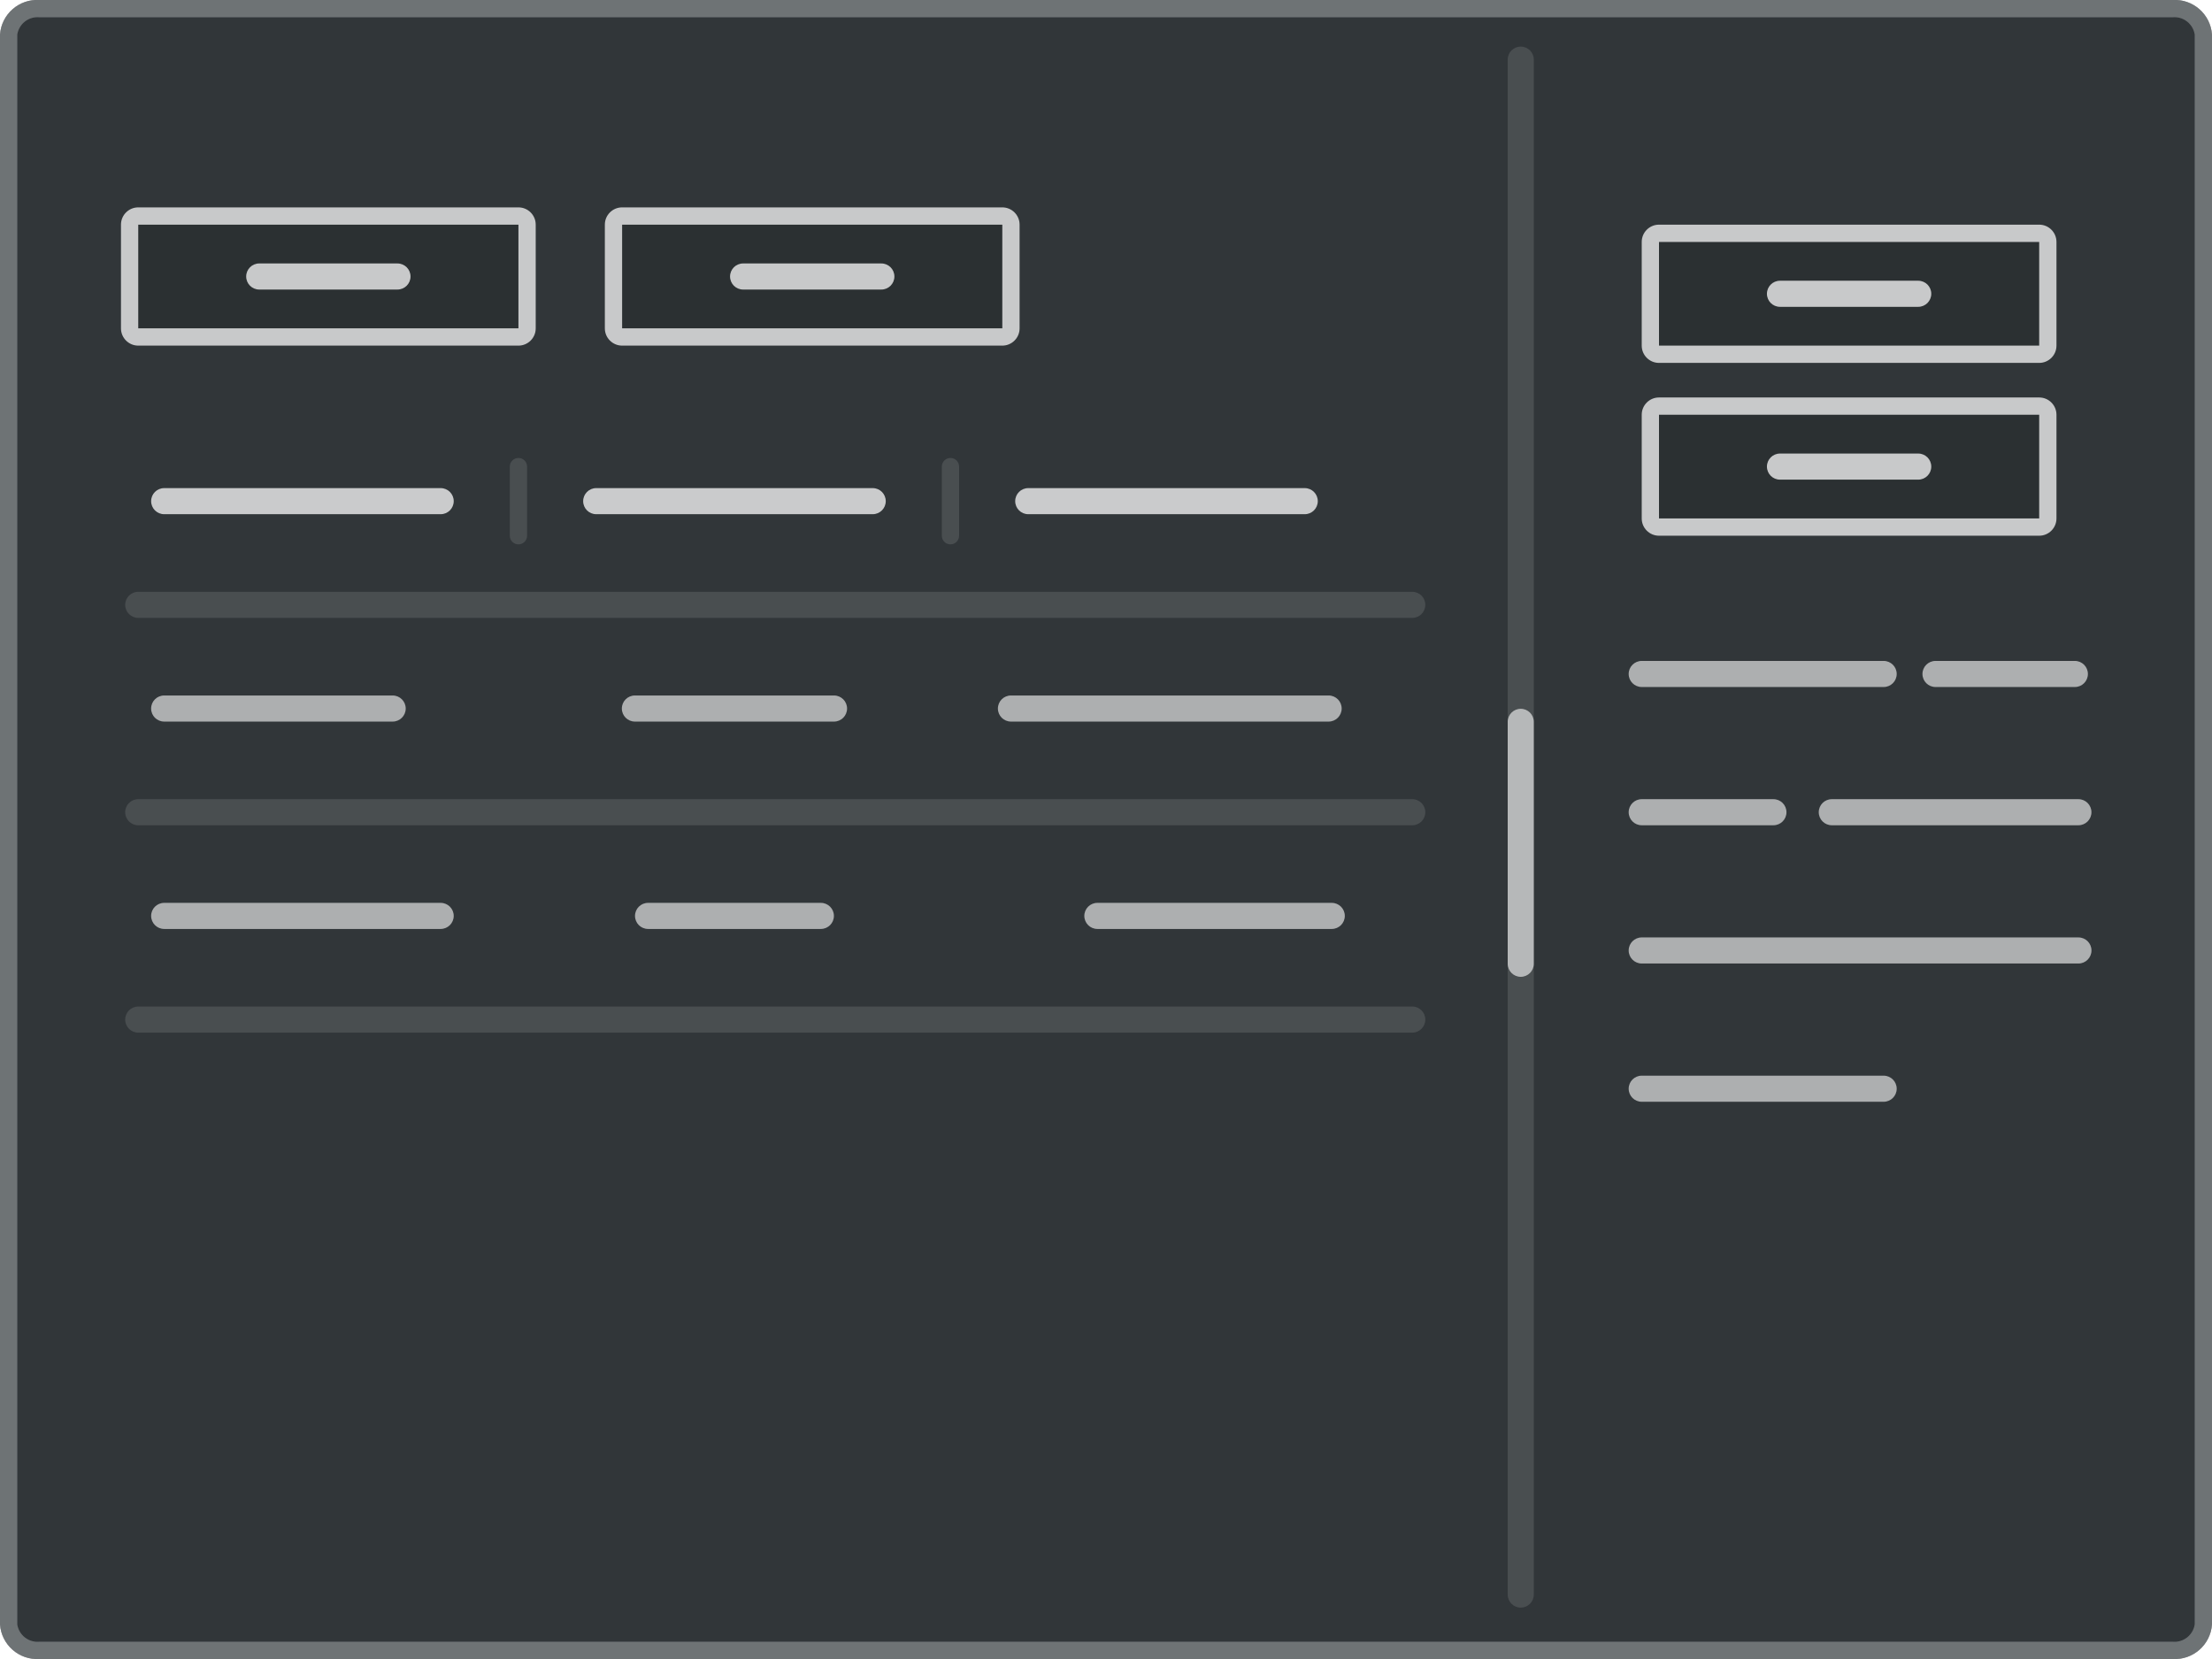
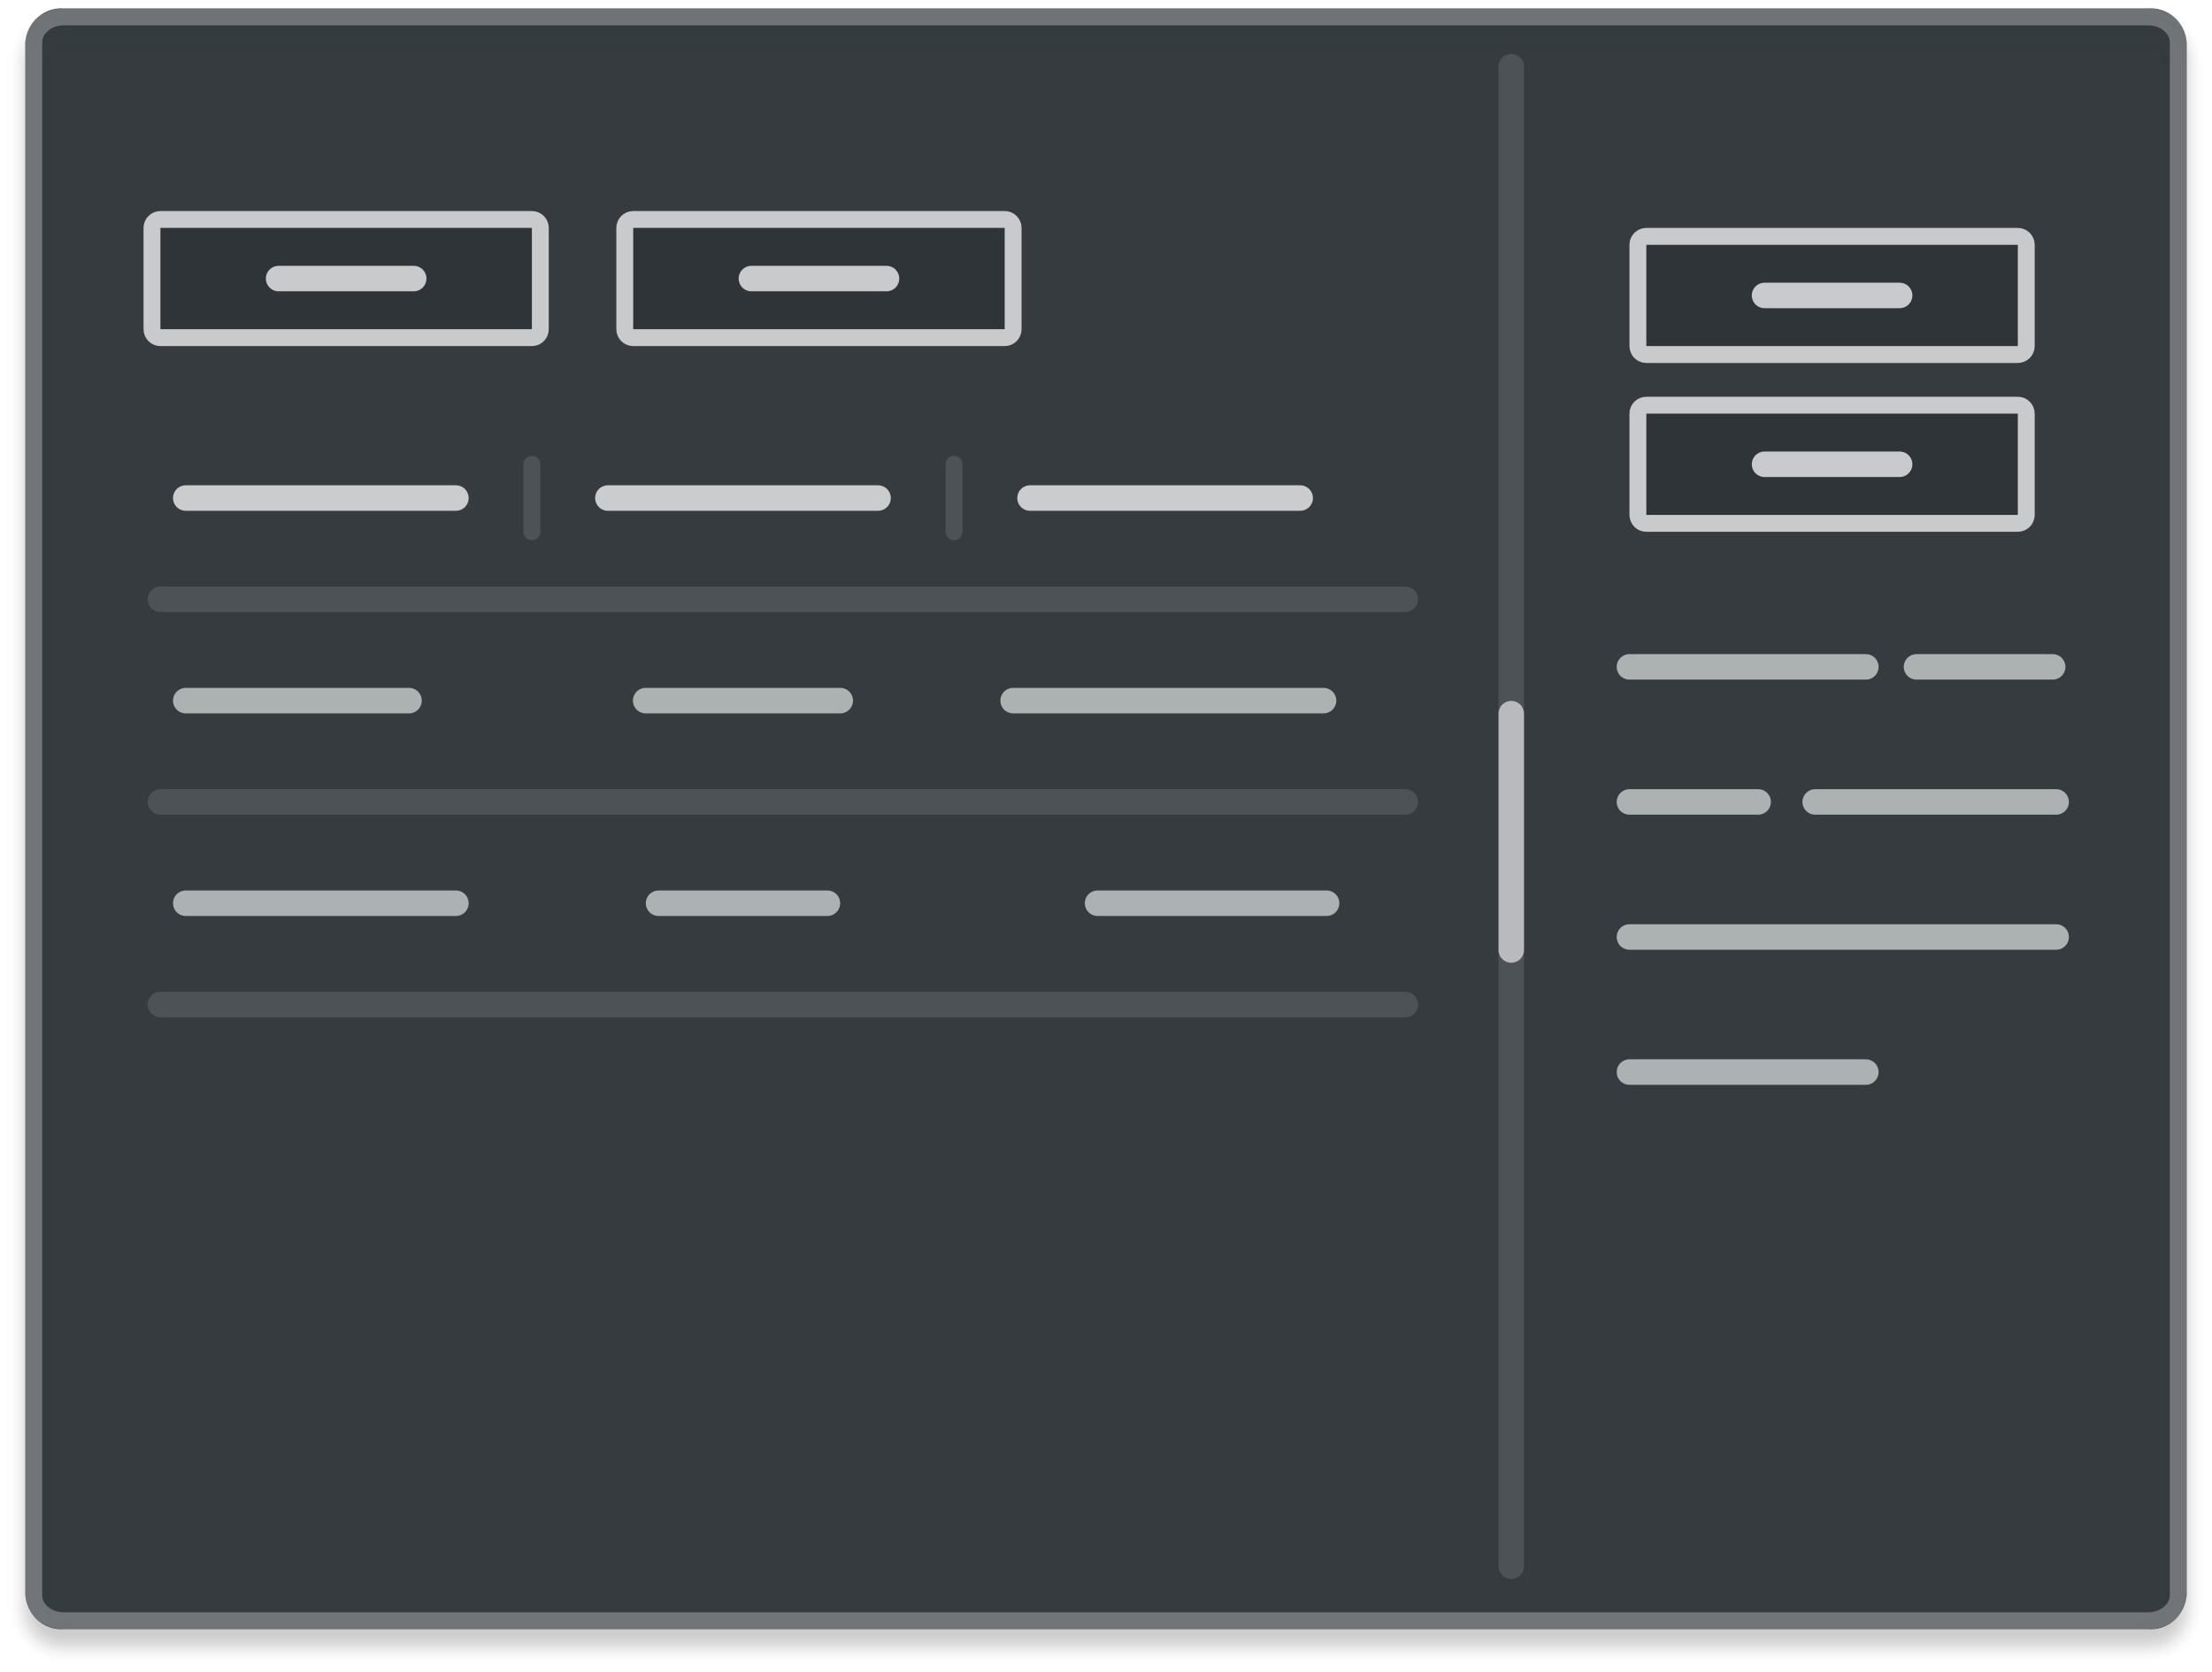
- <svg xmlns="http://www.w3.org/2000/svg" width="128" height="96" viewBox="0 0 128 96">
-   <g id="Ilustracion_Form_layout_amanger_3_Redone" data-name="Ilustracion Form layout amanger 3 Redone" transform="translate(-393 -468)">
+ <svg xmlns="http://www.w3.org/2000/svg" width="131" height="99" viewBox="0 0 131 99">
+   <defs>
+     <filter id="Trazado_7172" x="0" y="0" width="131" height="99" filterUnits="userSpaceOnUse">
+       <feOffset dy="1" input="SourceAlpha" />
+       <feGaussianBlur stdDeviation="0.5" result="blur" />
+       <feFlood flood-opacity="0.161" />
+       <feComposite operator="in" in2="blur" />
+       <feComposite in="SourceGraphic" />
+     </filter>
+     <filter id="Trazado_7282" x="0" y="0" width="131" height="99" filterUnits="userSpaceOnUse">
+       <feOffset dy="1" input="SourceAlpha" />
+       <feGaussianBlur stdDeviation="0.5" result="blur-2" />
+       <feFlood flood-opacity="0.161" />
+       <feComposite operator="in" in2="blur-2" />
+       <feComposite in="SourceGraphic" />
+     </filter>
+     <filter id="Trazado_7283" x="0" y="0" width="131" height="99" filterUnits="userSpaceOnUse">
+       <feOffset dy="1" input="SourceAlpha" />
+       <feGaussianBlur stdDeviation="0.5" result="blur-3" />
+       <feFlood flood-opacity="0.161" />
+       <feComposite operator="in" in2="blur-3" />
+       <feComposite in="SourceGraphic" />
+     </filter>
+   </defs>
+   <g id="Ilustracion_Form_layout_amanger_3_Redone" data-name="Ilustracion Form layout amanger 3 Redone" transform="translate(-391.5 -467.5)">
    <g id="BG" transform="translate(-631 25)">
-       <path id="Trazado_7172" data-name="Trazado 7172" d="M2.286,0H125.714A2.157,2.157,0,0,1,128,2V94a2.157,2.157,0,0,1-2.286,2H2.286A2.157,2.157,0,0,1,0,94V2A2.157,2.157,0,0,1,2.286,0Z" transform="translate(1024 443)" fill="#121212" />
-       <path id="Trazado_7172_-_Contorno" data-name="Trazado 7172 - Contorno" d="M2.286,1A1.186,1.186,0,0,0,1,2V94a1.186,1.186,0,0,0,1.286,1H125.714A1.186,1.186,0,0,0,127,94V2a1.186,1.186,0,0,0-1.286-1H2.286m0-1H125.714A2.157,2.157,0,0,1,128,2V94a2.157,2.157,0,0,1-2.286,2H2.286A2.157,2.157,0,0,1,0,94V2A2.157,2.157,0,0,1,2.286,0Z" transform="translate(1024 443)" fill="rgba(255,255,255,0.12)" />
-       <path id="Trazado_7282" data-name="Trazado 7282" d="M2.286,0H125.714A2.157,2.157,0,0,1,128,2V94a2.157,2.157,0,0,1-2.286,2H2.286A2.157,2.157,0,0,1,0,94V2A2.157,2.157,0,0,1,2.286,0Z" transform="translate(1024 443)" fill="rgba(255,255,255,0.14)" />
-       <path id="Trazado_7282_-_Contorno" data-name="Trazado 7282 - Contorno" d="M2.286,1A1.186,1.186,0,0,0,1,2V94a1.186,1.186,0,0,0,1.286,1H125.714A1.186,1.186,0,0,0,127,94V2a1.186,1.186,0,0,0-1.286-1H2.286m0-1H125.714A2.157,2.157,0,0,1,128,2V94a2.157,2.157,0,0,1-2.286,2H2.286A2.157,2.157,0,0,1,0,94V2A2.157,2.157,0,0,1,2.286,0Z" transform="translate(1024 443)" fill="rgba(255,255,255,0.12)" />
-       <path id="Trazado_7283" data-name="Trazado 7283" d="M2.286,0H125.714A2.157,2.157,0,0,1,128,2V94a2.157,2.157,0,0,1-2.286,2H2.286A2.157,2.157,0,0,1,0,94V2A2.157,2.157,0,0,1,2.286,0Z" transform="translate(1024 443)" fill="rgba(20,100,165,0.06)" />
-       <path id="Trazado_7283_-_Contorno" data-name="Trazado 7283 - Contorno" d="M2.286,1A1.186,1.186,0,0,0,1,2V94a1.186,1.186,0,0,0,1.286,1H125.714A1.186,1.186,0,0,0,127,94V2a1.186,1.186,0,0,0-1.286-1H2.286m0-1H125.714A2.157,2.157,0,0,1,128,2V94a2.157,2.157,0,0,1-2.286,2H2.286A2.157,2.157,0,0,1,0,94V2A2.157,2.157,0,0,1,2.286,0Z" transform="translate(1024 443)" fill="rgba(255,255,255,0.12)" />
+       <g transform="matrix(1, 0, 0, 1, 1022.5, 442.5)" filter="url(#Trazado_7172)">
+         <g id="Trazado_7172-2" data-name="Trazado 7172" transform="translate(1.5 0.5)" fill="#121212">
+           <path d="M2.286,0H125.714A2.157,2.157,0,0,1,128,2V94a2.157,2.157,0,0,1-2.286,2H2.286A2.157,2.157,0,0,1,0,94V2A2.157,2.157,0,0,1,2.286,0Z" stroke="none" />
+           <path d="M 2.286 1 C 1.589 1 1 1.458 1 2 L 1 94 C 1 94.542 1.589 95 2.286 95 L 125.714 95 C 126.411 95 127 94.542 127 94 L 127 2 C 127 1.458 126.411 1 125.714 1 L 2.286 1 M 2.286 0 L 125.714 0 C 126.977 0 128 0.895 128 2 L 128 94 C 128 95.105 126.977 96 125.714 96 L 2.286 96 C 1.023 96 0 95.105 0 94 L 0 2 C 0 0.895 1.023 0 2.286 0 Z" stroke="none" fill="rgba(255,255,255,0.12)" />
+         </g>
+       </g>
+       <g transform="matrix(1, 0, 0, 1, 1022.5, 442.5)" filter="url(#Trazado_7282)">
+         <g id="Trazado_7282-2" data-name="Trazado 7282" transform="translate(1.5 0.5)" fill="rgba(255,255,255,0.14)">
+           <path d="M2.286,0H125.714A2.157,2.157,0,0,1,128,2V94a2.157,2.157,0,0,1-2.286,2H2.286A2.157,2.157,0,0,1,0,94V2A2.157,2.157,0,0,1,2.286,0Z" stroke="none" />
+           <path d="M 2.286 1 C 1.589 1 1 1.458 1 2 L 1 94 C 1 94.542 1.589 95 2.286 95 L 125.714 95 C 126.411 95 127 94.542 127 94 L 127 2 C 127 1.458 126.411 1 125.714 1 L 2.286 1 M 2.286 0 L 125.714 0 C 126.977 0 128 0.895 128 2 L 128 94 C 128 95.105 126.977 96 125.714 96 L 2.286 96 C 1.023 96 0 95.105 0 94 L 0 2 C 0 0.895 1.023 0 2.286 0 Z" stroke="none" fill="rgba(255,255,255,0.12)" />
+         </g>
+       </g>
+       <g transform="matrix(1, 0, 0, 1, 1022.5, 442.5)" filter="url(#Trazado_7283)">
+         <g id="Trazado_7283-2" data-name="Trazado 7283" transform="translate(1.5 0.5)" fill="rgba(20,100,165,0.06)">
+           <path d="M2.286,0H125.714A2.157,2.157,0,0,1,128,2V94a2.157,2.157,0,0,1-2.286,2H2.286A2.157,2.157,0,0,1,0,94V2A2.157,2.157,0,0,1,2.286,0Z" stroke="none" />
+           <path d="M 2.286 1 C 1.589 1 1 1.458 1 2 L 1 94 C 1 94.542 1.589 95 2.286 95 L 125.714 95 C 126.411 95 127 94.542 127 94 L 127 2 C 127 1.458 126.411 1 125.714 1 L 2.286 1 M 2.286 0 L 125.714 0 C 126.977 0 128 0.895 128 2 L 128 94 C 128 95.105 126.977 96 125.714 96 L 2.286 96 C 1.023 96 0 95.105 0 94 L 0 2 C 0 0.895 1.023 0 2.286 0 Z" stroke="none" fill="rgba(255,255,255,0.12)" />
+         </g>
+       </g>
    </g>
    <g id="Grupo_4018_right" data-name="Grupo 4018 right" transform="translate(-632 25)">
      <g id="item_3" data-name="item 3" transform="translate(1151.283 527)">
-         <path id="Trazado_7084" data-name="Trazado 7084" d="M18843.209,195.755h-8.064a.755.755,0,1,1,0-1.51h8.064a.755.755,0,1,1,0,1.51Z" transform="translate(-18849.428 -240)" fill="rgba(255,255,255,0.6)" />
+         <path id="Trazado_7084" data-name="Trazado 7084" d="M18835.145,195h8.064" transform="translate(-18849.428 -240)" fill="none" stroke="rgba(255,255,255,0.6)" stroke-linecap="round" stroke-width="1.51" />
      </g>
      <g id="item_3-2" data-name="item 3" transform="translate(1134.283 527)">
-         <path id="Trazado_7084-2" data-name="Trazado 7084" d="M18849.141,195.755h-14a.755.755,0,1,1,0-1.51h14a.755.755,0,1,1,0,1.51Z" transform="translate(-18849.424 -240)" fill="rgba(255,255,255,0.6)" />
+         <path id="Trazado_7084-2" data-name="Trazado 7084" d="M18835.141,195h14" transform="translate(-18849.424 -240)" fill="none" stroke="rgba(255,255,255,0.6)" stroke-linecap="round" stroke-width="1.51" />
      </g>
      <g id="item_3-3" data-name="item 3" transform="translate(1134.283 535)">
-         <path id="Trazado_7084-3" data-name="Trazado 7084" d="M18842.762,195.755h-7.621a.755.755,0,1,1,0-1.51h7.621a.755.755,0,1,1,0,1.51Z" transform="translate(-18849.424 -240)" fill="rgba(255,255,255,0.6)" />
+         <path id="Trazado_7084-3" data-name="Trazado 7084" d="M18835.141,195h7.621" transform="translate(-18849.424 -240)" fill="none" stroke="rgba(255,255,255,0.6)" stroke-linecap="round" stroke-width="1.51" />
      </g>
      <g id="item_3-4" data-name="item 3" transform="translate(1145.283 535)">
-         <path id="Trazado_7084-4" data-name="Trazado 7084" d="M18849.41,195.755h-14.27a.755.755,0,1,1,0-1.51h14.27a.755.755,0,1,1,0,1.51Z" transform="translate(-18849.424 -240)" fill="rgba(255,255,255,0.6)" />
+         <path id="Trazado_7084-4" data-name="Trazado 7084" d="M18835.141,195h14.27" transform="translate(-18849.424 -240)" fill="none" stroke="rgba(255,255,255,0.6)" stroke-linecap="round" stroke-width="1.51" />
      </g>
      <g id="item_3-5" data-name="item 3" transform="translate(1134.283 543)">
-         <path id="Trazado_7084-5" data-name="Trazado 7084" d="M18860.412,195.755h-25.271a.755.755,0,1,1,0-1.51h25.271a.755.755,0,1,1,0,1.51Z" transform="translate(-18849.424 -240)" fill="rgba(255,255,255,0.6)" />
+         <path id="Trazado_7084-5" data-name="Trazado 7084" d="M18835.141,195h25.271" transform="translate(-18849.424 -240)" fill="none" stroke="rgba(255,255,255,0.6)" stroke-linecap="round" stroke-width="1.51" />
      </g>
      <g id="item_3-6" data-name="item 3" transform="translate(1134.283 551)">
-         <path id="Trazado_7084-6" data-name="Trazado 7084" d="M18849.141,195.755h-14a.755.755,0,1,1,0-1.51h14a.755.755,0,1,1,0,1.51Z" transform="translate(-18849.424 -240)" fill="rgba(255,255,255,0.6)" />
+         <path id="Trazado_7084-6" data-name="Trazado 7084" d="M18835.141,195h14" transform="translate(-18849.424 -240)" fill="none" stroke="rgba(255,255,255,0.6)" stroke-linecap="round" stroke-width="1.51" />
      </g>
      <g id="Botones" transform="translate(51 -53)">
-         <rect id="Rectángulo_6435" data-name="Rectángulo 6435" width="24" height="8" rx="1" transform="translate(1069 519)" fill="rgba(0,0,0,0.12)" />
-         <path id="Rectángulo_6435_-_Contorno" data-name="Rectángulo 6435 - Contorno" d="M1,1V7H23V1H1M1,0H23a1,1,0,0,1,1,1V7a1,1,0,0,1-1,1H1A1,1,0,0,1,0,7V1A1,1,0,0,1,1,0Z" transform="translate(1069 519)" fill="rgba(255,255,255,0.74)" />
-         <path id="Trazado_7112" data-name="Trazado 7112" d="M18843.145,195.755h-8a.755.755,0,1,1,0-1.51h8a.755.755,0,1,1,0,1.51Z" transform="translate(-17758.145 328)" fill="rgba(255,255,255,0.74)" />
+         <g id="Rectángulo_6435" data-name="Rectángulo 6435" transform="translate(1069 519)" fill="rgba(0,0,0,0.12)" stroke="rgba(255,255,255,0.74)" stroke-width="1">
+           <rect width="24" height="8" rx="1" stroke="none" />
+           <rect x="0.5" y="0.5" width="23" height="7" rx="0.5" fill="none" />
+         </g>
+         <path id="Trazado_7112" data-name="Trazado 7112" d="M18835.145,195h8" transform="translate(-17758.145 328)" fill="none" stroke="rgba(255,255,255,0.74)" stroke-linecap="round" stroke-width="1.51" />
      </g>
      <g id="Botones-2" data-name="Botones" transform="translate(51 -63)">
-         <rect id="Rectángulo_6435-2" data-name="Rectángulo 6435" width="24" height="8" rx="1" transform="translate(1069 519)" fill="rgba(0,0,0,0.12)" />
-         <path id="Rectángulo_6435_-_Contorno-2" data-name="Rectángulo 6435 - Contorno" d="M1,1V7H23V1H1M1,0H23a1,1,0,0,1,1,1V7a1,1,0,0,1-1,1H1A1,1,0,0,1,0,7V1A1,1,0,0,1,1,0Z" transform="translate(1069 519)" fill="rgba(255,255,255,0.74)" />
-         <path id="Trazado_7112-2" data-name="Trazado 7112" d="M18843.145,195.755h-8a.755.755,0,1,1,0-1.51h8a.755.755,0,1,1,0,1.51Z" transform="translate(-17758.145 328)" fill="rgba(255,255,255,0.74)" />
+         <g id="Rectángulo_6435-2" data-name="Rectángulo 6435" transform="translate(1069 519)" fill="rgba(0,0,0,0.12)" stroke="rgba(255,255,255,0.74)" stroke-width="1">
+           <rect width="24" height="8" rx="1" stroke="none" />
+           <rect x="0.5" y="0.5" width="23" height="7" rx="0.5" fill="none" />
+         </g>
+         <path id="Trazado_7112-2" data-name="Trazado 7112" d="M18835.145,195h8" transform="translate(-17758.145 328)" fill="none" stroke="rgba(255,255,255,0.74)" stroke-linecap="round" stroke-width="1.51" />
      </g>
    </g>
    <g id="Grupo_4019_div" data-name="Grupo 4019 div" transform="translate(-632 25)">
-       <path id="Trazado_7270" data-name="Trazado 7270" d="M18923.965,195.755h-88.82a.755.755,0,1,1,0-1.51h88.82a.755.755,0,1,1,0,1.51Z" transform="translate(1308 -18388.693) rotate(90)" fill="rgba(255,255,255,0.12)" />
-       <path id="Trazado_7271" data-name="Trazado 7271" d="M18849.145,195.755h-14a.755.755,0,1,1,0-1.51h14a.755.755,0,1,1,0,1.51Z" transform="translate(1308 -18350.375) rotate(90)" fill="rgba(255,255,255,0.6)" />
+       <path id="Trazado_7270" data-name="Trazado 7270" d="M18835.145,195h88.82" transform="translate(1308 -18388.693) rotate(90)" fill="none" stroke="rgba(255,255,255,0.12)" stroke-linecap="round" stroke-width="1.51" />
+       <path id="Trazado_7271" data-name="Trazado 7271" d="M18835.145,195h14" transform="translate(1308 -18350.375) rotate(90)" fill="none" stroke="rgba(255,255,255,0.6)" stroke-linecap="round" stroke-width="1.51" />
    </g>
    <g id="Grupo_3990_left" data-name="Grupo 3990 left" transform="translate(-632 24)">
-       <path id="Trazado_7110" data-name="Trazado 7110" d="M18908.865,195.755h-73.723a.755.755,0,1,1,0-1.51h73.723a.755.755,0,1,1,0,1.51Z" transform="translate(-17802.143 284)" fill="rgba(255,255,255,0.12)" />
-       <path id="Trazado_7204" data-name="Trazado 7204" d="M18839.143,195.5h-4a.5.5,0,0,1,0-1h4a.5.5,0,0,1,0,1Z" transform="translate(1275 -18364.143) rotate(90)" fill="rgba(255,255,255,0.12)" />
-       <path id="Trazado_7205" data-name="Trazado 7205" d="M18839.143,195.5h-4a.5.5,0,0,1,0-1h4a.5.5,0,0,1,0,1Z" transform="translate(1250 -18364.143) rotate(90)" fill="rgba(255,255,255,0.12)" />
-       <path id="Trazado_7203" data-name="Trazado 7203" d="M18908.865,195.755h-73.723a.755.755,0,1,1,0-1.51h73.723a.755.755,0,1,1,0,1.51Z" transform="translate(-17802.143 296)" fill="rgba(255,255,255,0.12)" />
-       <path id="Trazado_7207" data-name="Trazado 7207" d="M18908.865,195.755h-73.723a.755.755,0,1,1,0-1.51h73.723a.755.755,0,1,1,0,1.51Z" transform="translate(-17802.143 308)" fill="rgba(255,255,255,0.12)" />
-       <path id="Trazado_7208" data-name="Trazado 7208" d="M18908.865,195.755h-73.723a.755.755,0,1,1,0-1.51h73.723a.755.755,0,1,1,0,1.51Z" transform="translate(-17802.143 320)" fill="rgba(0,0,0,0.12)" opacity="0" />
-       <path id="Trazado_7168" data-name="Trazado 7168" d="M18851.145,195.755h-16a.755.755,0,1,1,0-1.51h16a.755.755,0,1,1,0,1.51Z" transform="translate(-17800.645 278)" fill="rgba(255,255,255,0.74)" />
-       <path id="Trazado_7210" data-name="Trazado 7210" d="M18848.367,195.755h-13.223a.755.755,0,1,1,0-1.51h13.223a.755.755,0,1,1,0,1.51Z" transform="translate(-17800.645 290)" fill="rgba(255,255,255,0.6)" />
-       <path id="Trazado_7214" data-name="Trazado 7214" d="M18851.145,195.755h-16a.755.755,0,1,1,0-1.51h16a.755.755,0,1,1,0,1.51Z" transform="translate(-17800.645 302)" fill="rgba(255,255,255,0.6)" />
-       <path id="Trazado_7218" data-name="Trazado 7218" d="M18848.367,195.755h-13.223a.755.755,0,1,1,0-1.51h13.223a.755.755,0,1,1,0,1.51Z" transform="translate(-17800.645 314)" fill="rgba(0,0,0,0.6)" opacity="0" />
-       <path id="Trazado_7169" data-name="Trazado 7169" d="M18851.145,195.755h-16a.755.755,0,1,1,0-1.51h16a.755.755,0,1,1,0,1.51Z" transform="translate(-17775.645 278)" fill="rgba(255,255,255,0.74)" />
-       <path id="Trazado_7211" data-name="Trazado 7211" d="M18846.668,195.755h-11.523a.755.755,0,1,1,0-1.51h11.523a.755.755,0,1,1,0,1.51Z" transform="translate(-17773.406 290)" fill="rgba(255,255,255,0.6)" />
-       <path id="Trazado_7215" data-name="Trazado 7215" d="M18845.145,195.755h-10a.755.755,0,1,1,0-1.51h10a.755.755,0,1,1,0,1.51Z" transform="translate(-17772.645 302)" fill="rgba(255,255,255,0.6)" />
-       <path id="Trazado_7219" data-name="Trazado 7219" d="M18843.535,195.755h-8.391a.755.755,0,1,1,0-1.51h8.391a.755.755,0,1,1,0,1.51Z" transform="translate(-17771.84 314)" fill="rgba(0,0,0,0.6)" opacity="0" />
-       <path id="Trazado_7171" data-name="Trazado 7171" d="M18851.145,195.755h-16a.755.755,0,1,1,0-1.51h16a.755.755,0,1,1,0,1.51Z" transform="translate(-17750.645 278)" fill="rgba(255,255,255,0.74)" />
-       <path id="Trazado_7212" data-name="Trazado 7212" d="M18853.527,195.755h-18.383a.755.755,0,1,1,0-1.51h18.383a.755.755,0,1,1,0,1.51Z" transform="translate(-17751.645 290)" fill="rgba(255,255,255,0.6)" />
-       <path id="Trazado_7216" data-name="Trazado 7216" d="M18848.709,195.755h-13.564a.755.755,0,1,1,0-1.51h13.564a.755.755,0,1,1,0,1.51Z" transform="translate(-17746.645 302)" fill="rgba(255,255,255,0.6)" />
-       <path id="Trazado_7220" data-name="Trazado 7220" d="M18847.5,195.755h-12.359a.755.755,0,1,1,0-1.51h12.359a.755.755,0,1,1,0,1.51Z" transform="translate(-17745.645 314)" fill="rgba(0,0,0,0.6)" opacity="0" />
+       <path id="Trazado_7110" data-name="Trazado 7110" d="M18835.143,195h73.723" transform="translate(-17802.143 284)" fill="none" stroke="rgba(255,255,255,0.12)" stroke-linecap="round" stroke-width="1.51" />
+       <path id="Trazado_7204" data-name="Trazado 7204" d="M18835.143,195h4" transform="translate(1275 -18364.143) rotate(90)" fill="none" stroke="rgba(255,255,255,0.12)" stroke-linecap="round" stroke-width="1" />
+       <path id="Trazado_7205" data-name="Trazado 7205" d="M18835.143,195h4" transform="translate(1250 -18364.143) rotate(90)" fill="none" stroke="rgba(255,255,255,0.12)" stroke-linecap="round" stroke-width="1" />
+       <path id="Trazado_7203" data-name="Trazado 7203" d="M18835.143,195h73.723" transform="translate(-17802.143 296)" fill="none" stroke="rgba(255,255,255,0.12)" stroke-linecap="round" stroke-width="1.51" />
+       <path id="Trazado_7207" data-name="Trazado 7207" d="M18835.143,195h73.723" transform="translate(-17802.143 308)" fill="none" stroke="rgba(255,255,255,0.12)" stroke-linecap="round" stroke-width="1.51" />
+       <path id="Trazado_7208" data-name="Trazado 7208" d="M18835.143,195h73.723" transform="translate(-17802.143 320)" fill="none" stroke="rgba(0,0,0,0.12)" stroke-linecap="round" stroke-width="1.51" opacity="0" />
+       <path id="Trazado_7168" data-name="Trazado 7168" d="M18835.145,195h16" transform="translate(-17800.645 278)" fill="none" stroke="rgba(255,255,255,0.74)" stroke-linecap="round" stroke-width="1.51" />
+       <path id="Trazado_7210" data-name="Trazado 7210" d="M18835.145,195h13.223" transform="translate(-17800.645 290)" fill="none" stroke="rgba(255,255,255,0.6)" stroke-linecap="round" stroke-width="1.51" />
+       <path id="Trazado_7214" data-name="Trazado 7214" d="M18835.145,195h16" transform="translate(-17800.645 302)" fill="none" stroke="rgba(255,255,255,0.6)" stroke-linecap="round" stroke-width="1.51" />
+       <path id="Trazado_7218" data-name="Trazado 7218" d="M18835.145,195h13.223" transform="translate(-17800.645 314)" fill="none" stroke="rgba(0,0,0,0.6)" stroke-linecap="round" stroke-width="1.51" opacity="0" />
+       <path id="Trazado_7169" data-name="Trazado 7169" d="M18835.145,195h16" transform="translate(-17775.645 278)" fill="none" stroke="rgba(255,255,255,0.74)" stroke-linecap="round" stroke-width="1.51" />
+       <path id="Trazado_7211" data-name="Trazado 7211" d="M18835.145,195h11.523" transform="translate(-17773.406 290)" fill="none" stroke="rgba(255,255,255,0.6)" stroke-linecap="round" stroke-width="1.51" />
+       <path id="Trazado_7215" data-name="Trazado 7215" d="M18835.145,195h10" transform="translate(-17772.645 302)" fill="none" stroke="rgba(255,255,255,0.6)" stroke-linecap="round" stroke-width="1.51" />
+       <path id="Trazado_7219" data-name="Trazado 7219" d="M18835.145,195h8.391" transform="translate(-17771.84 314)" fill="none" stroke="rgba(0,0,0,0.6)" stroke-linecap="round" stroke-width="1.51" opacity="0" />
+       <path id="Trazado_7171" data-name="Trazado 7171" d="M18835.145,195h16" transform="translate(-17750.645 278)" fill="none" stroke="rgba(255,255,255,0.74)" stroke-linecap="round" stroke-width="1.51" />
+       <path id="Trazado_7212" data-name="Trazado 7212" d="M18835.145,195h18.383" transform="translate(-17751.645 290)" fill="none" stroke="rgba(255,255,255,0.6)" stroke-linecap="round" stroke-width="1.51" />
+       <path id="Trazado_7216" data-name="Trazado 7216" d="M18835.145,195h13.564" transform="translate(-17746.645 302)" fill="none" stroke="rgba(255,255,255,0.6)" stroke-linecap="round" stroke-width="1.51" />
+       <path id="Trazado_7220" data-name="Trazado 7220" d="M18835.145,195h12.359" transform="translate(-17745.645 314)" fill="none" stroke="rgba(0,0,0,0.6)" stroke-linecap="round" stroke-width="1.51" opacity="0" />
      <g id="Botones-3" data-name="Botones" transform="translate(-37 -63)">
-         <rect id="Rectángulo_6435-3" data-name="Rectángulo 6435" width="24" height="8" rx="1" transform="translate(1069 519)" fill="rgba(0,0,0,0.12)" />
-         <path id="Rectángulo_6435_-_Contorno-3" data-name="Rectángulo 6435 - Contorno" d="M1,1V7H23V1H1M1,0H23a1,1,0,0,1,1,1V7a1,1,0,0,1-1,1H1A1,1,0,0,1,0,7V1A1,1,0,0,1,1,0Z" transform="translate(1069 519)" fill="rgba(255,255,255,0.74)" />
-         <path id="Trazado_7112-3" data-name="Trazado 7112" d="M18843.145,195.755h-8a.755.755,0,1,1,0-1.51h8a.755.755,0,1,1,0,1.51Z" transform="translate(-17758.145 328)" fill="rgba(255,255,255,0.74)" />
+         <g id="Rectángulo_6435-3" data-name="Rectángulo 6435" transform="translate(1069 519)" fill="rgba(0,0,0,0.12)" stroke="rgba(255,255,255,0.74)" stroke-width="1">
+           <rect width="24" height="8" rx="1" stroke="none" />
+           <rect x="0.5" y="0.5" width="23" height="7" rx="0.5" fill="none" />
+         </g>
+         <path id="Trazado_7112-3" data-name="Trazado 7112" d="M18835.145,195h8" transform="translate(-17758.145 328)" fill="none" stroke="rgba(255,255,255,0.74)" stroke-linecap="round" stroke-width="1.51" />
      </g>
      <g id="Botones-4" data-name="Botones" transform="translate(-9 -63)">
-         <rect id="Rectángulo_6435-4" data-name="Rectángulo 6435" width="24" height="8" rx="1" transform="translate(1069 519)" fill="rgba(0,0,0,0.12)" />
-         <path id="Rectángulo_6435_-_Contorno-4" data-name="Rectángulo 6435 - Contorno" d="M1,1V7H23V1H1M1,0H23a1,1,0,0,1,1,1V7a1,1,0,0,1-1,1H1A1,1,0,0,1,0,7V1A1,1,0,0,1,1,0Z" transform="translate(1069 519)" fill="rgba(255,255,255,0.74)" />
-         <path id="Trazado_7112-4" data-name="Trazado 7112" d="M18843.145,195.755h-8a.755.755,0,1,1,0-1.51h8a.755.755,0,1,1,0,1.51Z" transform="translate(-17758.145 328)" fill="rgba(255,255,255,0.74)" />
+         <g id="Rectángulo_6435-4" data-name="Rectángulo 6435" transform="translate(1069 519)" fill="rgba(0,0,0,0.12)" stroke="rgba(255,255,255,0.74)" stroke-width="1">
+           <rect width="24" height="8" rx="1" stroke="none" />
+           <rect x="0.5" y="0.5" width="23" height="7" rx="0.5" fill="none" />
+         </g>
+         <path id="Trazado_7112-4" data-name="Trazado 7112" d="M18835.145,195h8" transform="translate(-17758.145 328)" fill="none" stroke="rgba(255,255,255,0.74)" stroke-linecap="round" stroke-width="1.51" />
      </g>
    </g>
  </g>
</svg>
